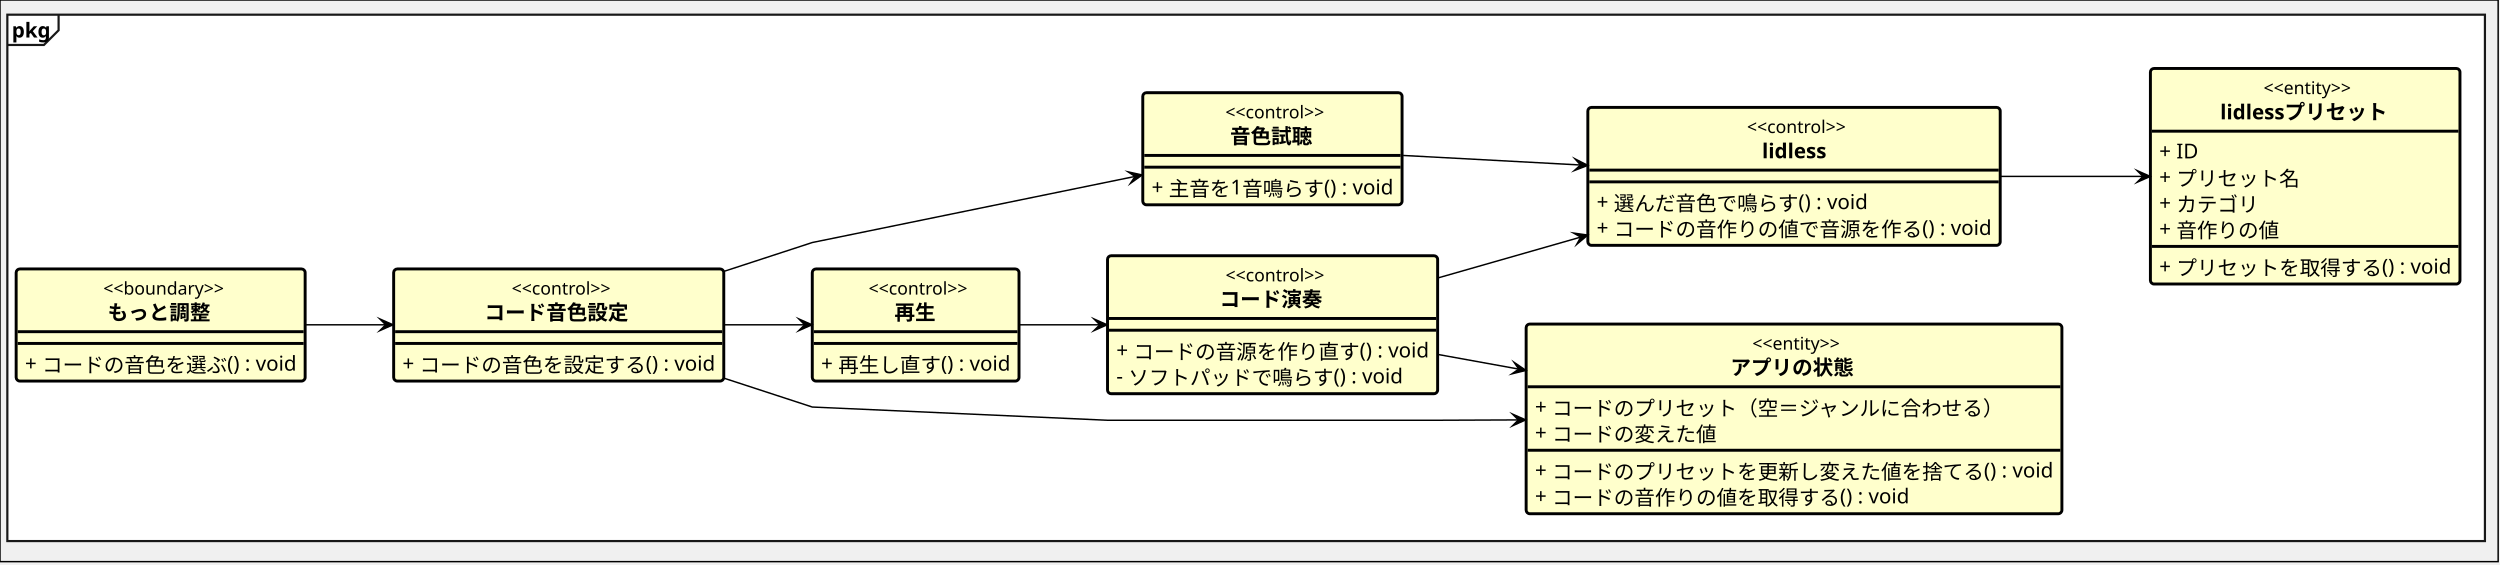
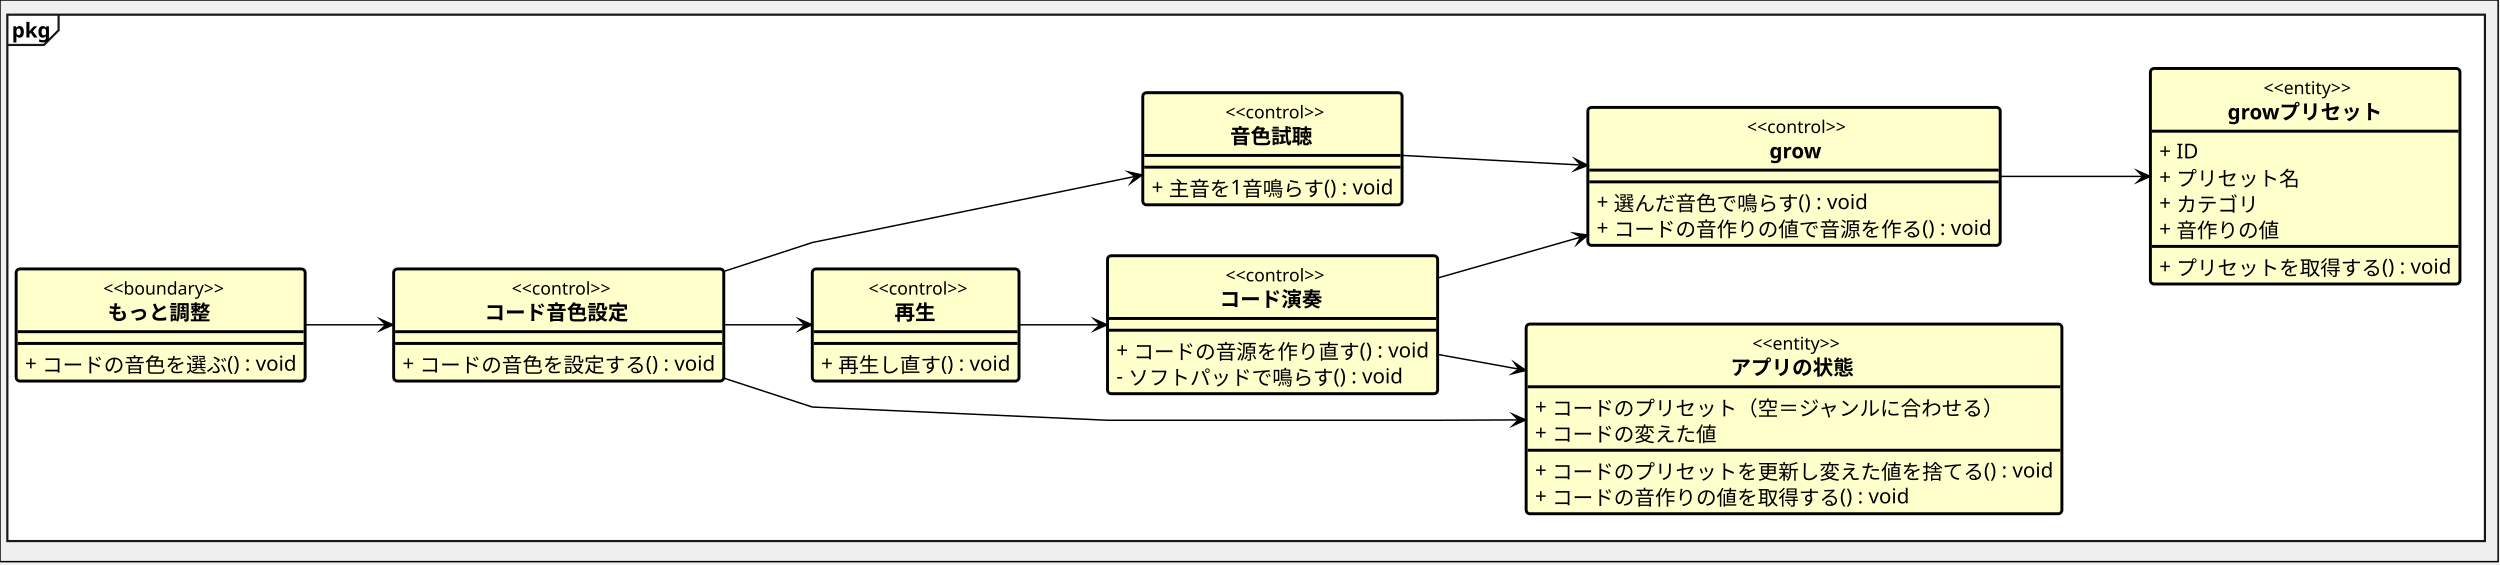
<svg xmlns="http://www.w3.org/2000/svg" version="1.1" data-diagram-type="CLASS" style="width:1702px;height:384px;background:#FFFFFF;" width="1702px" height="384px" viewBox="0 0 1702 384" zoomAndPan="magnify" preserveAspectRatio="none" contentStyleType="text/css">
  <defs />
  <g font-family="sans-serif" lengthAdjust="spacing">
    <rect x="0" y="0" width="1700.741" height="382.359" fill="none" style="stroke:#000;stroke-width:1;" />
    <rect x="5" y="10" width="1686.741" height="358.359" fill="#FFF" style="stroke:#181818;stroke-width:1.5;" />
    <path d="M39.89,10 L39.89,20.609 L29.89,30.609 L5,30.609" style="stroke:#181818;stroke-width:1.5;" fill="none" />
    <text x="8" y="25.533" fill="#000" font-size="14" textLength="24.89" font-weight="700">pkg</text>
    <g class="entity" data-qualified-name="B1" id="ent0001" data-source-line="4">
      <rect x="11" y="183.109" width="196.741" height="76.313" fill="#FFC" style="stroke:#000;stroke-width:2;" rx="2.5" ry="2.5" />
      <text x="70.335" y="200.566" fill="#000" font-size="12" textLength="78.07">&lt;&lt;boundary&gt;&gt;</text>
      <text x="73.277" y="217.736" fill="#000" font-size="14" textLength="72.188" font-weight="700">もっと調整</text>
      <line x1="12" y1="225.813" x2="206.741" y2="225.813" style="stroke:#000;stroke-width:2;" />
      <line x1="12" y1="233.813" x2="206.741" y2="233.813" style="stroke:#000;stroke-width:2;" />
      <text x="17" y="252.346" fill="#000" font-size="14" textLength="184.741">+ コードの音色を選ぶ() : void</text>
    </g>
    <g class="entity" data-qualified-name="C1" id="ent0002" data-source-line="7">
      <rect x="268" y="183.109" width="224.741" height="76.313" fill="#FFC" style="stroke:#000;stroke-width:2;" rx="2.5" ry="2.5" />
      <text x="348.346" y="200.566" fill="#000" font-size="12" textLength="64.049">&lt;&lt;control&gt;&gt;</text>
      <text x="329.839" y="217.736" fill="#000" font-size="14" textLength="101.063" font-weight="700">コード音色設定</text>
      <line x1="269" y1="225.813" x2="491.741" y2="225.813" style="stroke:#000;stroke-width:2;" />
      <line x1="269" y1="233.813" x2="491.741" y2="233.813" style="stroke:#000;stroke-width:2;" />
      <text x="274" y="252.346" fill="#000" font-size="14" textLength="212.741">+ コードの音色を設定する() : void</text>
    </g>
    <g class="entity" data-qualified-name="C5" id="ent0003" data-source-line="10">
      <rect x="778" y="63.109" width="176.527" height="76.313" fill="#FFC" style="stroke:#000;stroke-width:2;" rx="2.5" ry="2.5" />
      <text x="834.239" y="80.566" fill="#000" font-size="12" textLength="64.049">&lt;&lt;control&gt;&gt;</text>
      <text x="837.389" y="97.736" fill="#000" font-size="14" textLength="57.75" font-weight="700">音色試聴</text>
      <line x1="779" y1="105.813" x2="953.527" y2="105.813" style="stroke:#000;stroke-width:2;" />
      <line x1="779" y1="113.813" x2="953.527" y2="113.813" style="stroke:#000;stroke-width:2;" />
      <text x="784" y="132.346" fill="#000" font-size="14" textLength="164.527">+ 主音を1音鳴らす() : void</text>
    </g>
    <g class="entity" data-qualified-name="C2" id="ent0004" data-source-line="13">
      <rect x="553" y="183.109" width="140.741" height="76.313" fill="#FFC" style="stroke:#000;stroke-width:2;" rx="2.5" ry="2.5" />
      <text x="591.346" y="200.566" fill="#000" font-size="12" textLength="64.049">&lt;&lt;control&gt;&gt;</text>
      <text x="608.933" y="217.736" fill="#000" font-size="14" textLength="28.875" font-weight="700">再生</text>
      <line x1="554" y1="225.813" x2="692.741" y2="225.813" style="stroke:#000;stroke-width:2;" />
      <line x1="554" y1="233.813" x2="692.741" y2="233.813" style="stroke:#000;stroke-width:2;" />
      <text x="559" y="252.346" fill="#000" font-size="14" textLength="128.741">+ 再生し直す() : void</text>
    </g>
    <g class="entity" data-qualified-name="C3" id="ent0005" data-source-line="16">
      <rect x="754" y="174.109" width="224.741" height="93.922" fill="#FFC" style="stroke:#000;stroke-width:2;" rx="2.5" ry="2.5" />
      <text x="834.346" y="191.566" fill="#000" font-size="12" textLength="64.049">&lt;&lt;control&gt;&gt;</text>
      <text x="830.277" y="208.736" fill="#000" font-size="14" textLength="72.188" font-weight="700">コード演奏</text>
      <line x1="755" y1="216.813" x2="977.741" y2="216.813" style="stroke:#000;stroke-width:2;" />
      <line x1="755" y1="224.813" x2="977.741" y2="224.813" style="stroke:#000;stroke-width:2;" />
      <text x="760" y="243.346" fill="#000" font-size="14" textLength="212.741">+ コードの音源を作り直す() : void</text>
      <text x="760" y="260.955" fill="#000" font-size="14" textLength="195.228">- ソフトパッドで鳴らす() : void</text>
    </g>
    <g class="entity" data-qualified-name="C4" id="ent0006" data-source-line="20">
      <rect x="1081" y="73.109" width="280.741" height="93.922" fill="#FFC" style="stroke:#000;stroke-width:2;" rx="2.5" ry="2.5" />
      <text x="1189.346" y="90.566" fill="#000" font-size="12" textLength="64.049">&lt;&lt;control&gt;&gt;</text>
-       <text x="1199.581" y="107.736" fill="#000" font-size="14" textLength="43.579" font-weight="700">lidless</text>
+       <text x="1204.65" y="107.736" fill="#000" font-size="14" textLength="33.441" font-weight="700">grow</text>
      <line x1="1082" y1="115.813" x2="1360.741" y2="115.813" style="stroke:#000;stroke-width:2;" />
      <line x1="1082" y1="123.813" x2="1360.741" y2="123.813" style="stroke:#000;stroke-width:2;" />
      <text x="1087" y="142.346" fill="#000" font-size="14" textLength="184.741">+ 選んだ音色で鳴らす() : void</text>
      <text x="1087" y="159.955" fill="#000" font-size="14" textLength="268.741">+ コードの音作りの値で音源を作る() : void</text>
    </g>
    <g class="entity" data-qualified-name="E1" id="ent0007" data-source-line="24">
      <rect x="1039" y="220.609" width="364.741" height="129.141" fill="#FFC" style="stroke:#000;stroke-width:2;" rx="2.5" ry="2.5" />
      <text x="1193.014" y="238.066" fill="#000" font-size="12" textLength="56.713">&lt;&lt;entity&gt;&gt;</text>
      <text x="1178.058" y="255.236" fill="#000" font-size="14" textLength="86.625" font-weight="700">アプリの状態</text>
      <line x1="1040" y1="263.313" x2="1402.741" y2="263.313" style="stroke:#000;stroke-width:2;" />
      <text x="1045" y="281.846" fill="#000" font-size="14" textLength="320.065">+ コードのプリセット（空＝ジャンルに合わせる）</text>
      <text x="1045" y="299.455" fill="#000" font-size="14" textLength="124.065">+ コードの変えた値</text>
      <line x1="1040" y1="306.531" x2="1402.741" y2="306.531" style="stroke:#000;stroke-width:2;" />
      <text x="1045" y="325.064" fill="#000" font-size="14" textLength="352.741">+ コードのプリセットを更新し変えた値を捨てる() : void</text>
      <text x="1045" y="342.674" fill="#000" font-size="14" textLength="254.741">+ コードの音作りの値を取得する() : void</text>
    </g>
    <g class="entity" data-qualified-name="E2" id="ent0008" data-source-line="30">
      <rect x="1464" y="46.609" width="210.741" height="146.75" fill="#FFC" style="stroke:#000;stroke-width:2;" rx="2.5" ry="2.5" />
      <text x="1541.014" y="64.066" fill="#000" font-size="12" textLength="56.713">&lt;&lt;entity&gt;&gt;</text>
-       <text x="1511.487" y="81.236" fill="#000" font-size="14" textLength="115.767" font-weight="700">lidlessプリセット</text>
+       <text x="1516.556" y="81.236" fill="#000" font-size="14" textLength="105.629" font-weight="700">growプリセット</text>
      <line x1="1465" y1="89.313" x2="1673.741" y2="89.313" style="stroke:#000;stroke-width:2;" />
      <text x="1470" y="107.846" fill="#000" font-size="14" textLength="26.065">+ ID</text>
      <text x="1470" y="125.455" fill="#000" font-size="14" textLength="96.065">+ プリセット名</text>
      <text x="1470" y="143.064" fill="#000" font-size="14" textLength="68.065">+ カテゴリ</text>
      <text x="1470" y="160.674" fill="#000" font-size="14" textLength="82.065">+ 音作りの値</text>
      <line x1="1465" y1="167.75" x2="1673.741" y2="167.75" style="stroke:#000;stroke-width:2;" />
      <text x="1470" y="186.283" fill="#000" font-size="14" textLength="198.741">+ プリセットを取得する() : void</text>
    </g>
    <g class="link" data-entity-1="ent0001" data-entity-2="ent0002" id="lnk9" data-source-line="38" data-link-type="dependency">
      <path d="M208.38,221.109 C227.6,221.109 242.91,221.109 262.56,221.109" style="stroke:#000;stroke-width:1;" fill="none" id="B1-to-C1" codeLine="38" />
      <polygon points="267.56,221.109,258.56,217.109,262.56,221.109,258.56,225.109,267.56,221.109" fill="#000" style="stroke:#000;stroke-width:1;stroke-linejoin:miter;stroke-miterlimit:10;" />
    </g>
    <g class="link" data-entity-1="ent0002" data-entity-2="ent0007" id="lnk10" data-source-line="39" data-link-type="dependency">
      <path d="M493.02,257.519 C525.77,268.219 553,277.109 553,277.109 C553,277.109 754,286.109 754,286.109 C754,286.109 979,286.109 979,286.109 C979,286.109 999.39,286.02 1033.7,285.88" style="stroke:#000;stroke-width:1;" fill="none" id="C1-to-E1" codeLine="39" />
      <polygon points="1038.7,285.859,1029.684,281.896,1033.7,285.88,1029.716,289.896,1038.7,285.859" fill="#000" style="stroke:#000;stroke-width:1;stroke-linejoin:miter;stroke-miterlimit:10;" />
    </g>
    <g class="link" data-entity-1="ent0002" data-entity-2="ent0003" id="lnk11" data-source-line="40" data-link-type="dependency">
      <path d="M493.02,184.699 C525.77,173.999 553,165.109 553,165.109 C553,165.109 680.292,139.043 772.722,120.113" style="stroke:#000;stroke-width:1;" fill="none" id="C1-to-C5" codeLine="40" />
      <polygon points="777.62,119.109,768,116.996,772.722,120.113,769.606,124.834,777.62,119.109" fill="#000" style="stroke:#000;stroke-width:1;stroke-linejoin:miter;stroke-miterlimit:10;" />
    </g>
    <g class="link" data-entity-1="ent0003" data-entity-2="ent0006" id="lnk12" data-source-line="41" data-link-type="dependency">
      <path d="M955.21,105.829 C993.19,107.879 1033.597,110.051 1076.007,112.331" style="stroke:#000;stroke-width:1;" fill="none" id="C5-to-C4" codeLine="41" />
      <polygon points="1081,112.599,1072.228,108.122,1076.007,112.331,1071.798,116.11,1081,112.599" fill="#000" style="stroke:#000;stroke-width:1;stroke-linejoin:miter;stroke-miterlimit:10;" />
    </g>
    <g class="link" data-entity-1="ent0002" data-entity-2="ent0004" id="lnk13" data-source-line="42" data-link-type="dependency">
      <path d="M493.18,221.109 C513.5,221.109 529.15,221.109 547.81,221.109" style="stroke:#000;stroke-width:1;" fill="none" id="C1-to-C2" codeLine="42" />
      <polygon points="552.81,221.109,543.81,217.109,547.81,221.109,543.81,225.109,552.81,221.109" fill="#000" style="stroke:#000;stroke-width:1;stroke-linejoin:miter;stroke-miterlimit:10;" />
    </g>
    <g class="link" data-entity-1="ent0004" data-entity-2="ent0005" id="lnk14" data-source-line="43" data-link-type="dependency">
      <path d="M694.21,221.109 C712.84,221.109 728.45,221.109 748.73,221.109" style="stroke:#000;stroke-width:1;" fill="none" id="C2-to-C3" codeLine="43" />
      <polygon points="753.73,221.109,744.73,217.109,748.73,221.109,744.73,225.109,753.73,221.109" fill="#000" style="stroke:#000;stroke-width:1;stroke-linejoin:miter;stroke-miterlimit:10;" />
    </g>
    <g class="link" data-entity-1="ent0005" data-entity-2="ent0007" id="lnk15" data-source-line="44" data-link-type="dependency">
      <path d="M979.19,241.359 C998.28,244.819 1013.62,247.597 1033.97,251.287" style="stroke:#000;stroke-width:1;" fill="none" id="C3-to-E1" codeLine="44" />
      <polygon points="1038.89,252.179,1030.748,246.638,1033.97,251.287,1029.321,254.509,1038.89,252.179" fill="#000" style="stroke:#000;stroke-width:1;stroke-linejoin:miter;stroke-miterlimit:10;" />
    </g>
    <g class="link" data-entity-1="ent0005" data-entity-2="ent0006" id="lnk16" data-source-line="45" data-link-type="dependency">
      <path d="M979.19,189.149 C1011.51,179.909 1042.383,171.075 1076.183,161.405" style="stroke:#000;stroke-width:1;" fill="none" id="C3-to-C4" codeLine="45" />
      <polygon points="1080.99,160.029,1071.237,158.659,1076.183,161.405,1073.437,166.351,1080.99,160.029" fill="#000" style="stroke:#000;stroke-width:1;stroke-linejoin:miter;stroke-miterlimit:10;" />
    </g>
    <g class="link" data-entity-1="ent0006" data-entity-2="ent0008" id="lnk17" data-source-line="46" data-link-type="dependency">
      <path d="M1362.23,120.109 C1396.18,120.109 1426.9,120.109 1458.91,120.109" style="stroke:#000;stroke-width:1;" fill="none" id="C4-to-E2" codeLine="46" />
      <polygon points="1463.91,120.109,1454.91,116.109,1458.91,120.109,1454.91,124.109,1463.91,120.109" fill="#000" style="stroke:#000;stroke-width:1;stroke-linejoin:miter;stroke-miterlimit:10;" />
    </g>
  </g>
</svg>
